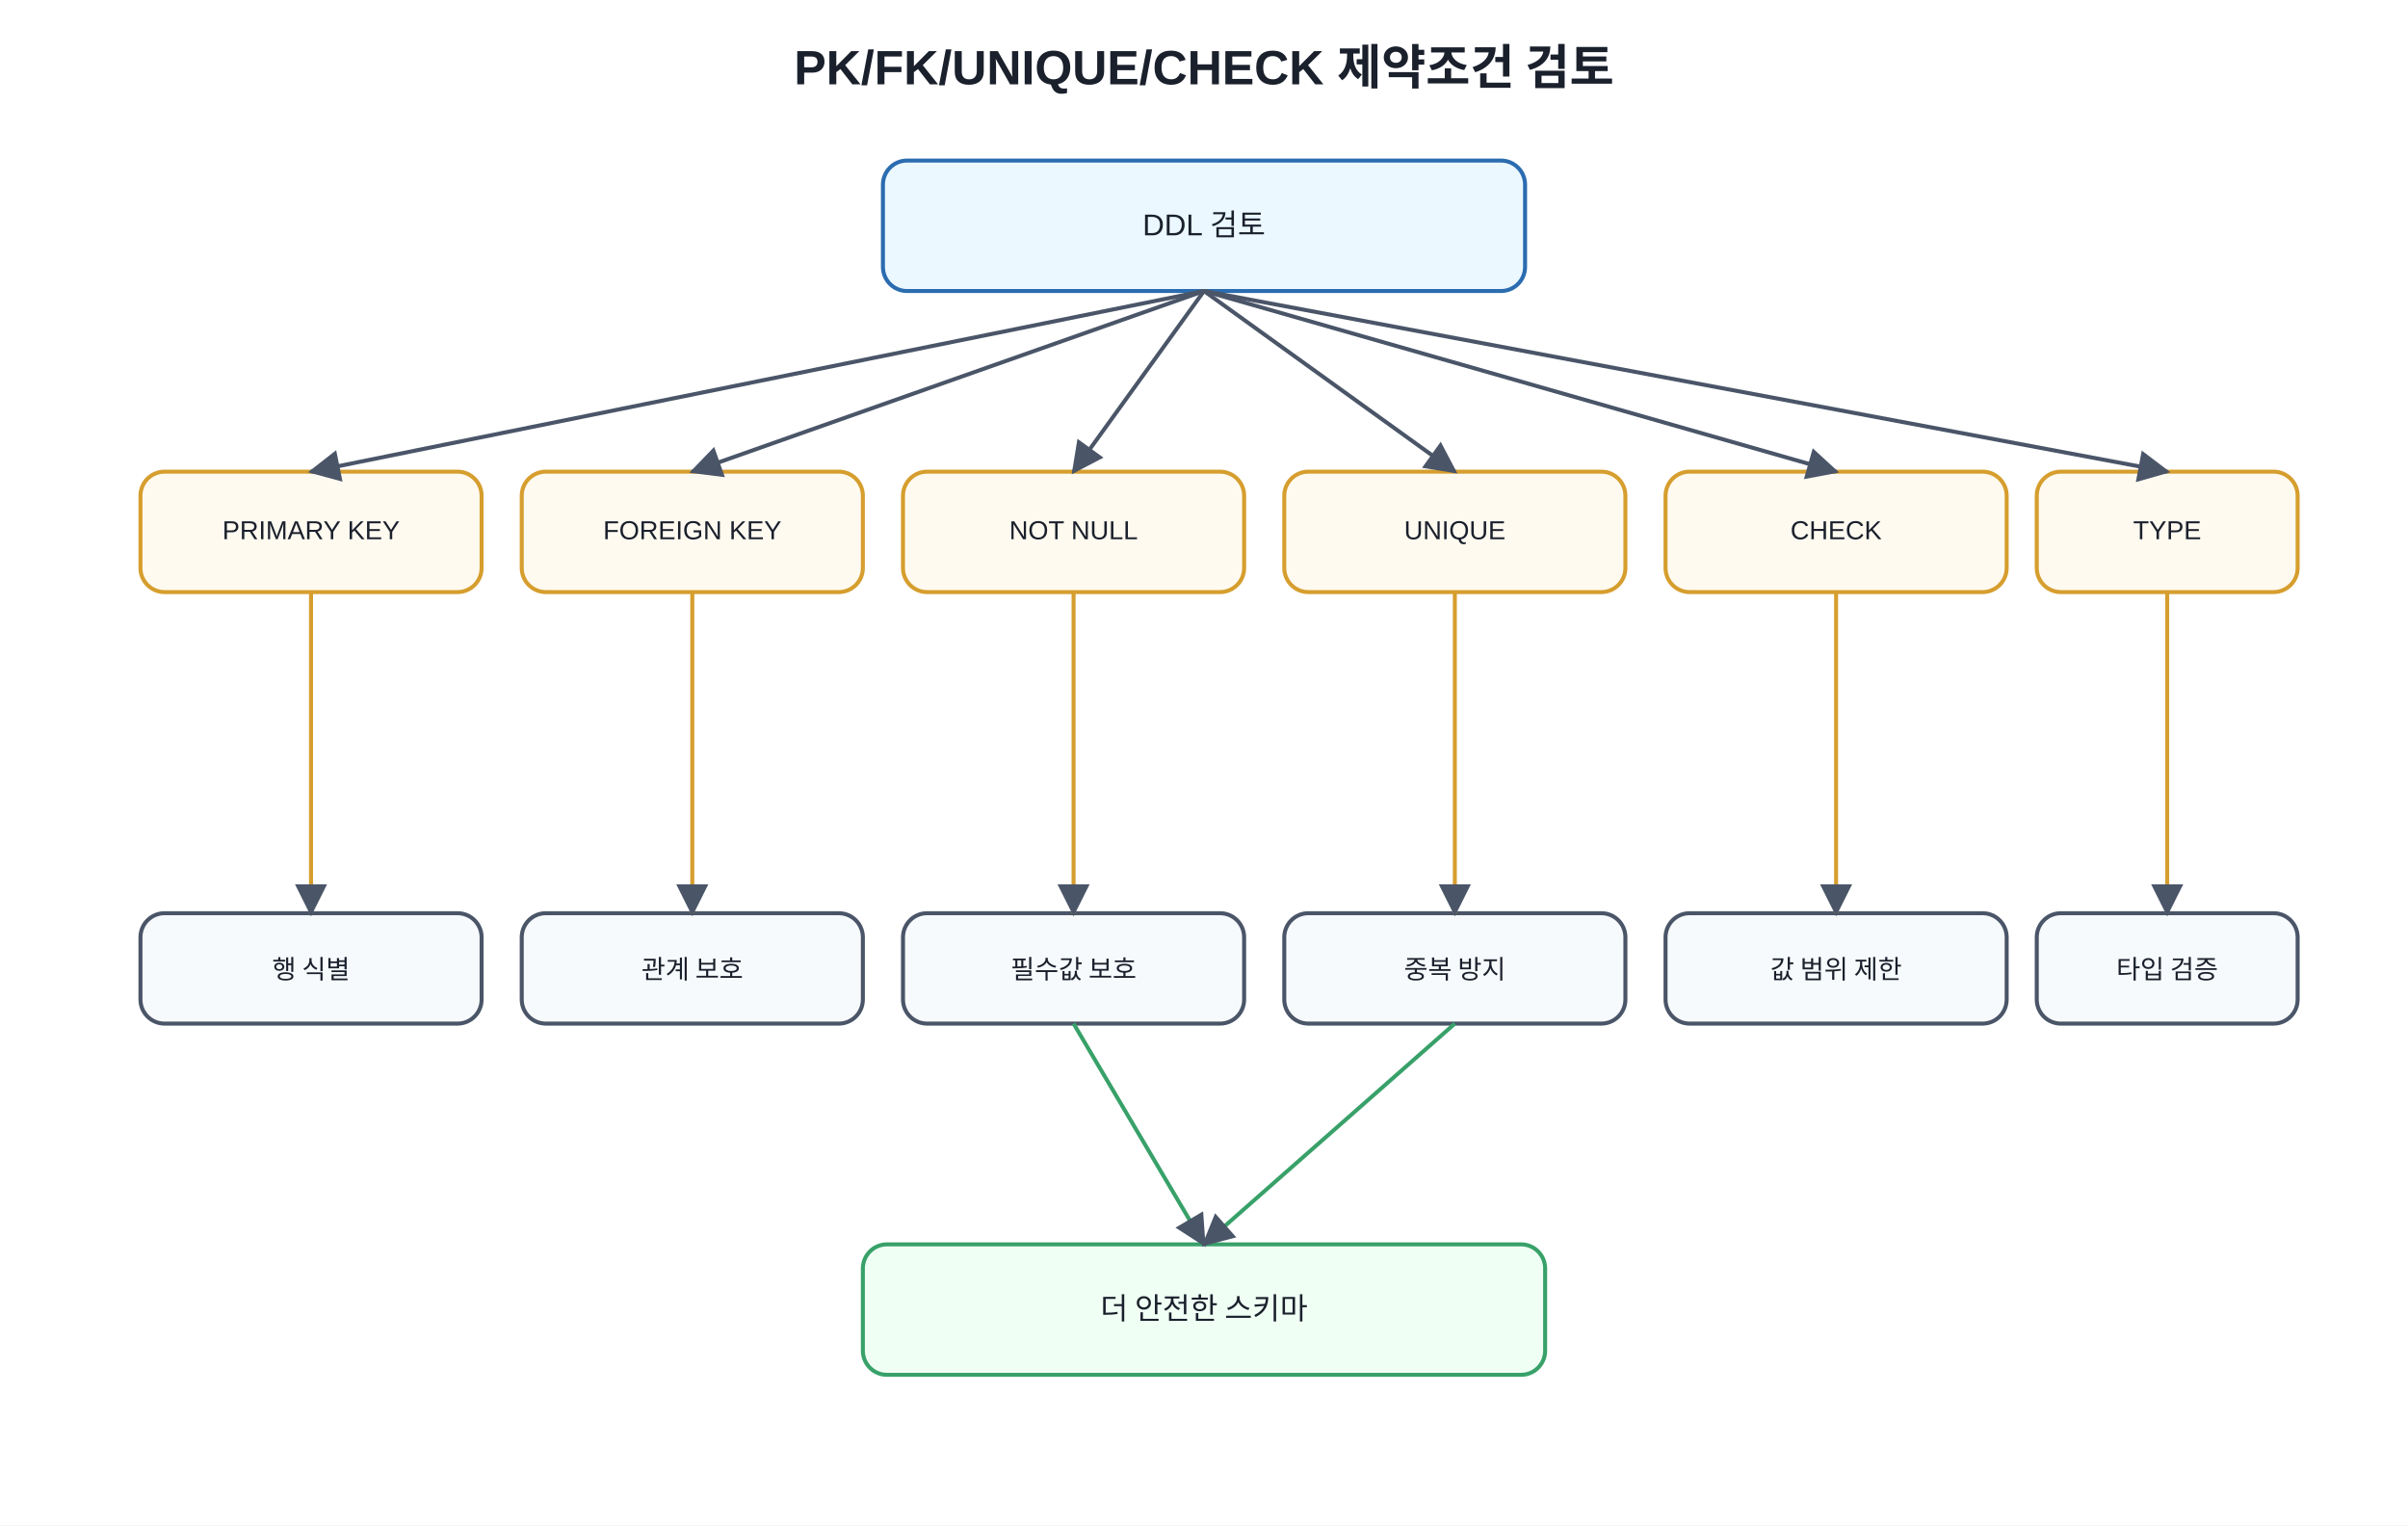
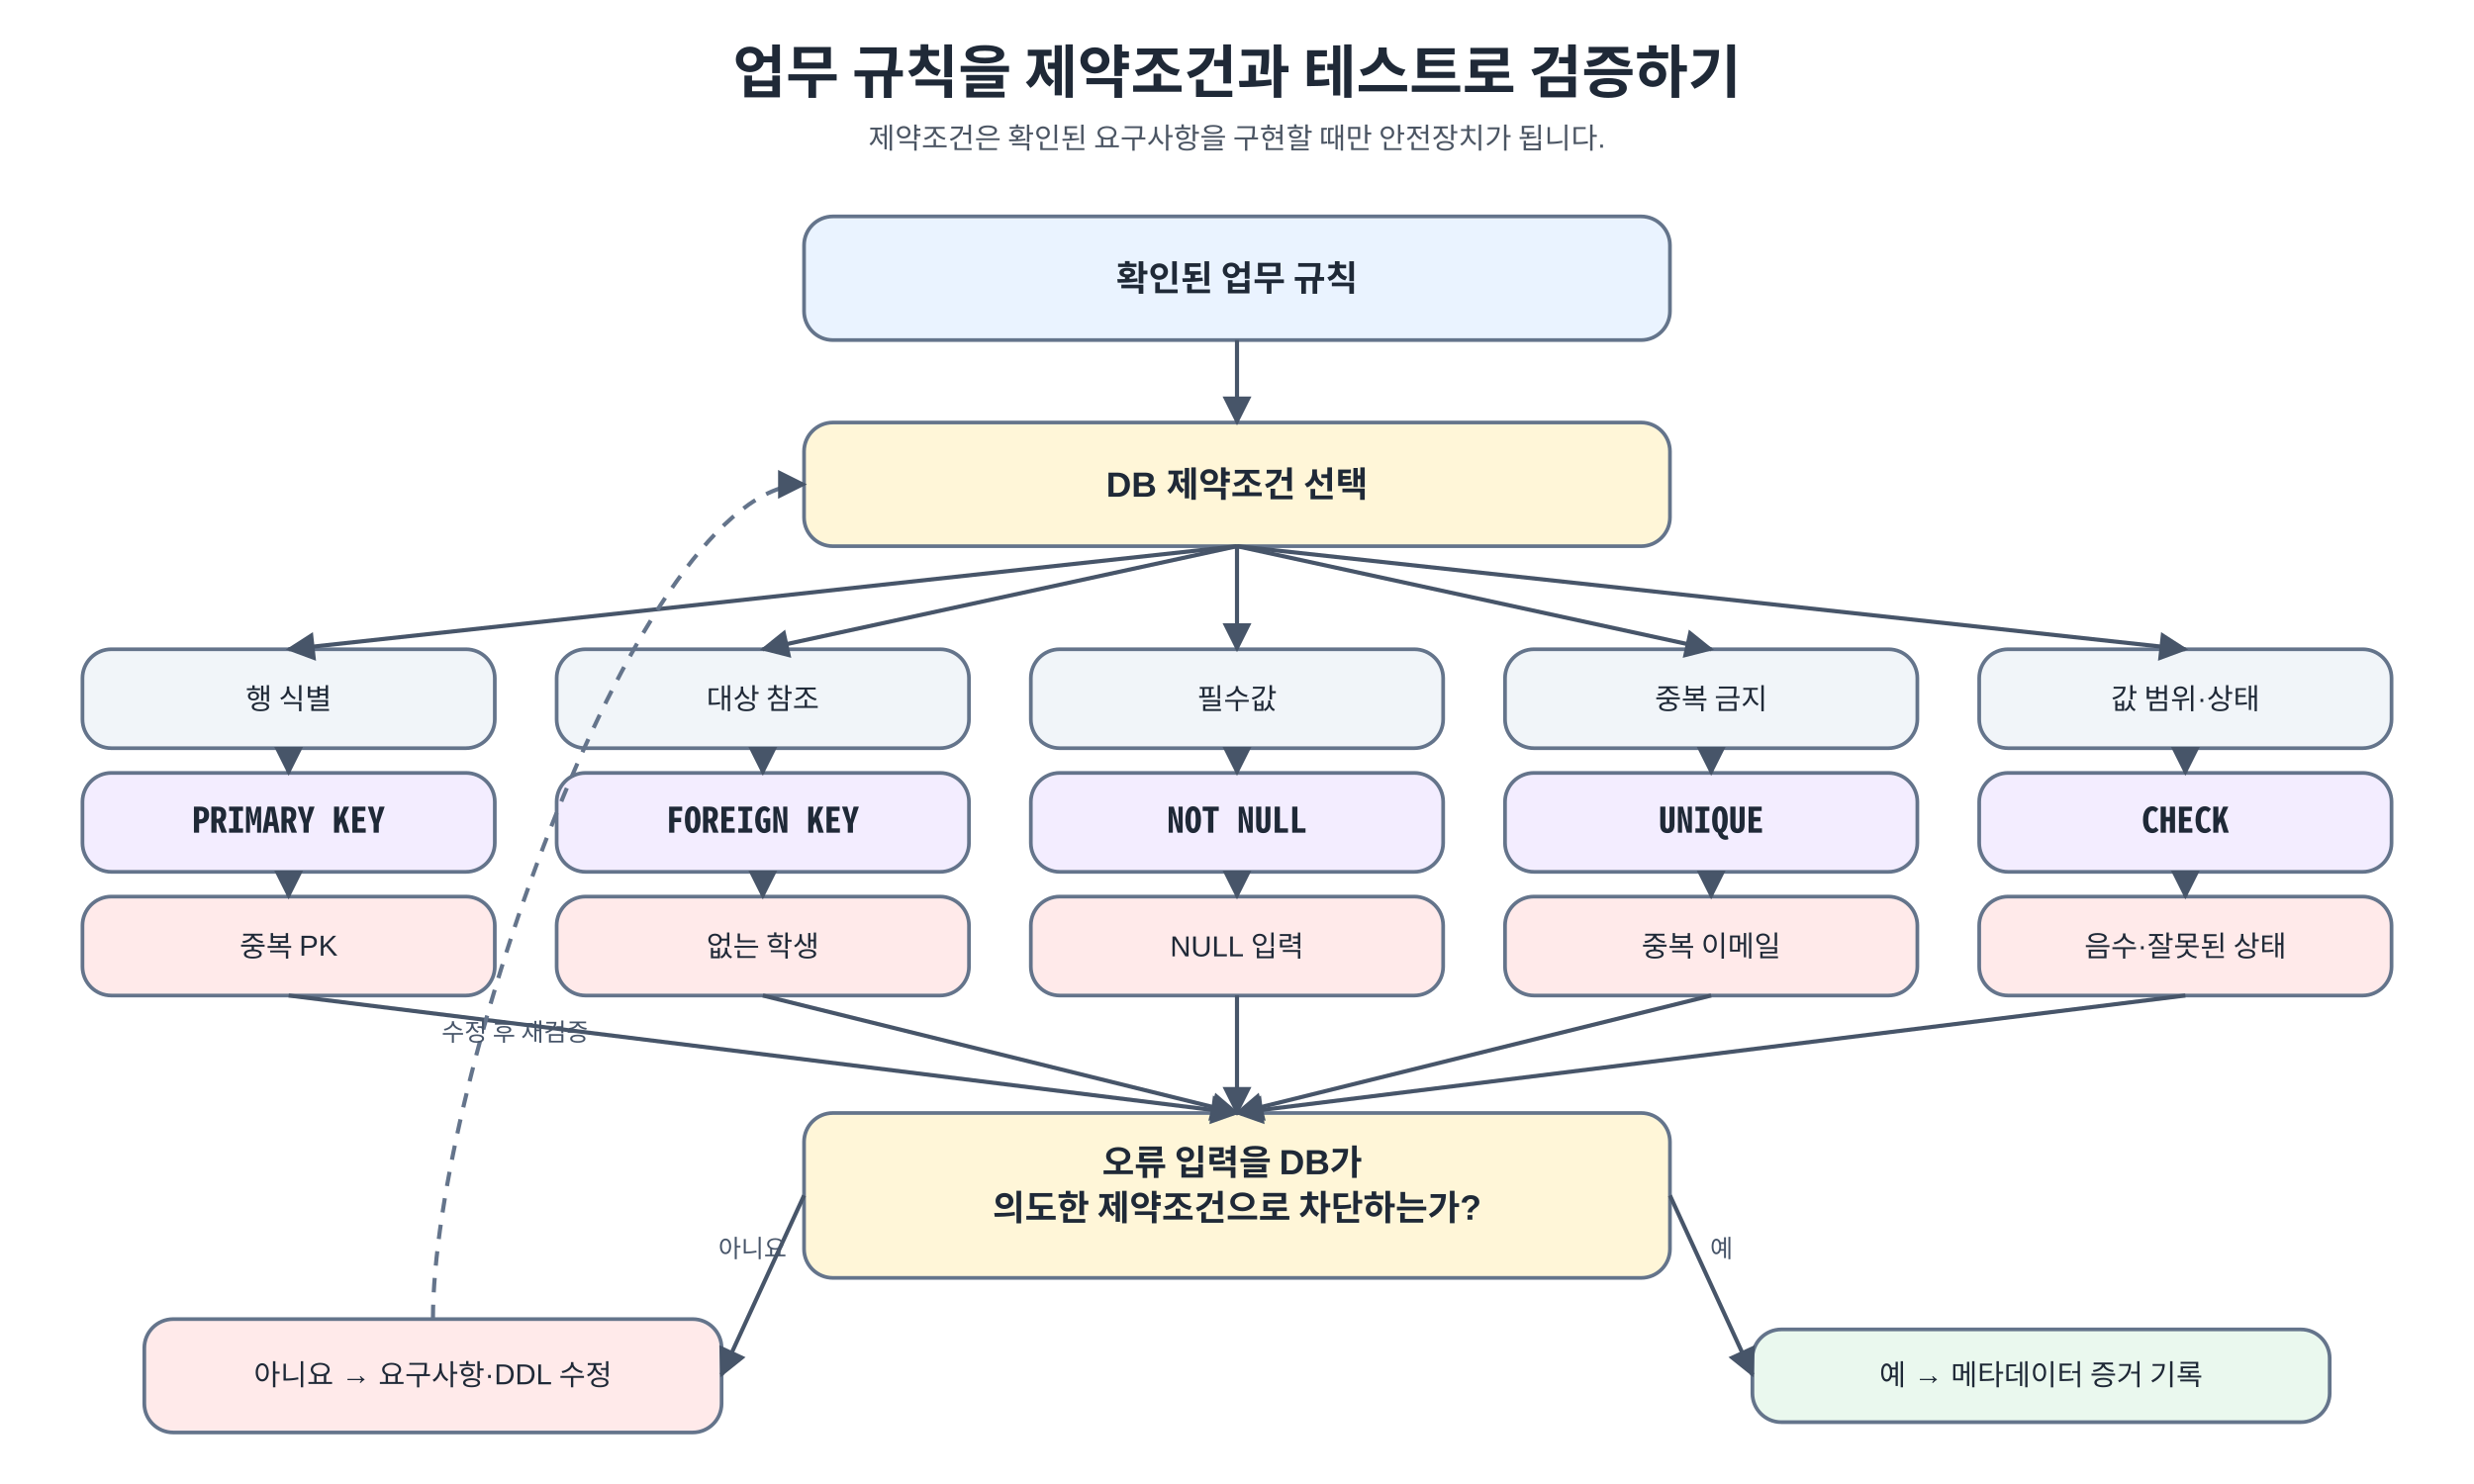
- <svg xmlns="http://www.w3.org/2000/svg" width="1200" height="760" viewBox="0 0 1200 760">
+ <svg xmlns="http://www.w3.org/2000/svg" width="100%" viewBox="0 0 1200 720" role="img" aria-labelledby="title desc" preserveAspectRatio="xMidYMid meet">
+   <style>
+     .ko { font-family: "NanumSquare", "Malgun Gothic", "Apple SD Gothic Neo", "Noto Sans KR", "UnDotum", Arial, sans-serif; fill: #1f2937; }
+     .mono { font-family: "Noto Sans Mono CJK KR", "NanumSquare", Consolas, D2Coding, "Courier New", monospace; fill: #1f2937; }
+     .title { font-size: 28px; font-weight: 700; }.subtitle { font-size: 14px; fill: #4b5563; }.head { font-size: 17px; font-weight: 700; }.body { font-size: 14px; }.small { font-size: 12px; fill: #475569; }
+     .box { stroke: #64748b; stroke-width: 1.8; rx: 14; ry: 14; }.req { fill: #eaf3ff; }.ai { fill: #f3edff; }.human { fill: #fff6d8; }.ok { fill: #eaf8ee; }.bad { fill: #ffeaea; }.meta { fill: #f1f5f9; }.line { stroke: #475569; stroke-width: 2; fill: none; }.loop { stroke: #64748b; stroke-width: 2; stroke-dasharray: 7 6; fill: none; }
+   </style>
  <defs>
-     <marker id="a" viewBox="0 0 10 10" refX="9" refY="5" markerWidth="8" markerHeight="8" orient="auto">
-       <path d="M0 0L10 5L0 10z" fill="#4a5568" />
+     <marker id="arrow" viewBox="0 0 10 10" refX="9" refY="5" markerWidth="7" markerHeight="7" orient="auto-start-reverse">
+       <path d="M 0 0 L 10 5 L 0 10 z" fill="#475569" />
    </marker>
-     <style>text{font-family:Malgun Gothic,Apple SD Gothic Neo,Noto Sans KR,Arial,sans-serif;fill:#1a202c}.t{font-size:24px;font-weight:700}.b{fill:#f7fafc;stroke:#4a5568;stroke-width:2;rx:12}.m{fill:#ebf8ff;stroke:#2b6cb0}.g{fill:#f0fff4;stroke:#38a169}.y{fill:#fffaf0;stroke:#d69e2e}.l{font-size:15px;text-anchor:middle;dominant-baseline:middle}.s{font-size:13px;text-anchor:middle;dominant-baseline:middle}</style>
  </defs>
-   <rect width="100%" height="100%" fill="white" />
-   <text x="600" y="42" text-anchor="middle" class="t">PK/FK/UNIQUE/CHECK 제약조건 검토</text>
-   <rect x="440" y="80" width="320" height="65" class="b m" />
-   <text x="600" y="113" class="l">DDL 검토</text>
-   <rect x="70" y="235" width="170" height="60" class="b y" />
-   <text x="155" y="265" class="s">PRIMARY KEY</text>
-   <rect x="260" y="235" width="170" height="60" class="b y" />
-   <text x="345" y="265" class="s">FOREIGN KEY</text>
-   <rect x="450" y="235" width="170" height="60" class="b y" />
-   <text x="535" y="265" class="s">NOT NULL</text>
-   <rect x="640" y="235" width="170" height="60" class="b y" />
-   <text x="725" y="265" class="s">UNIQUE</text>
-   <rect x="830" y="235" width="170" height="60" class="b y" />
-   <text x="915" y="265" class="s">CHECK</text>
-   <rect x="1015" y="235" width="130" height="60" class="b y" />
-   <text x="1080" y="265" class="s">TYPE</text>
-   <rect x="70" y="455" width="170" height="55" class="b" />
-   <text x="155" y="483" class="s">행 식별</text>
-   <rect x="260" y="455" width="170" height="55" class="b" />
-   <text x="345" y="483" class="s">관계 보호</text>
-   <rect x="450" y="455" width="170" height="55" class="b" />
-   <text x="535" y="483" class="s">필수값 보호</text>
-   <rect x="640" y="455" width="170" height="55" class="b" />
-   <text x="725" y="483" class="s">중복 방지</text>
-   <rect x="830" y="455" width="170" height="55" class="b" />
-   <text x="915" y="483" class="s">값 범위 제한</text>
-   <rect x="1015" y="455" width="130" height="55" class="b" />
-   <text x="1080" y="483" class="s">타입 검증</text>
-   <rect x="430" y="620" width="340" height="65" class="b g" />
-   <text x="600" y="652" class="l">더 안전한 스키마</text>
-   <line x1="600" y1="145" x2="155" y2="235" stroke="#4a5568" stroke-width="2" marker-end="url(#a)" />
-   <line x1="600" y1="145" x2="345" y2="235" stroke="#4a5568" stroke-width="2" marker-end="url(#a)" />
-   <line x1="600" y1="145" x2="535" y2="235" stroke="#4a5568" stroke-width="2" marker-end="url(#a)" />
-   <line x1="600" y1="145" x2="725" y2="235" stroke="#4a5568" stroke-width="2" marker-end="url(#a)" />
-   <line x1="600" y1="145" x2="915" y2="235" stroke="#4a5568" stroke-width="2" marker-end="url(#a)" />
-   <line x1="600" y1="145" x2="1080" y2="235" stroke="#4a5568" stroke-width="2" marker-end="url(#a)" />
-   <line x1="155" y1="295" x2="155" y2="455" stroke="#d69e2e" stroke-width="2" marker-end="url(#a)" />
-   <line x1="345" y1="295" x2="345" y2="455" stroke="#d69e2e" stroke-width="2" marker-end="url(#a)" />
-   <line x1="535" y1="295" x2="535" y2="455" stroke="#d69e2e" stroke-width="2" marker-end="url(#a)" />
-   <line x1="725" y1="295" x2="725" y2="455" stroke="#d69e2e" stroke-width="2" marker-end="url(#a)" />
-   <line x1="915" y1="295" x2="915" y2="455" stroke="#d69e2e" stroke-width="2" marker-end="url(#a)" />
-   <line x1="1080" y1="295" x2="1080" y2="455" stroke="#d69e2e" stroke-width="2" marker-end="url(#a)" />
-   <line x1="535" y1="510" x2="600" y2="620" stroke="#38a169" stroke-width="2" marker-end="url(#a)" />
-   <line x1="725" y1="510" x2="600" y2="620" stroke="#38a169" stroke-width="2" marker-end="url(#a)" />
+   <rect x="0" y="0" width="1200" height="720" fill="#ffffff" />
+   <text x="600" y="45" text-anchor="middle" class="ko title">
+     <tspan x="600">업무 규칙을 제약조건과 테스트로 검증하기</tspan>
+   </text>
+   <text x="600" y="72" text-anchor="middle" class="ko subtitle">
+     <tspan x="600">제약조건은 확인된 요구사항을 구현할 때만 안전장치가 됩니다.</tspan>
+   </text>
+   <rect x="390" y="105" width="420" height="60" class="box req" />
+   <text x="600" y="141" text-anchor="middle" class="ko head">
+     <tspan x="600">확인된 업무 규칙</tspan>
+   </text>
+   <rect x="390" y="205" width="420" height="60" class="box human" />
+   <text x="600" y="241" text-anchor="middle" class="ko head">
+     <tspan x="600">DB 제약조건 선택</tspan>
+   </text>
+   <line x1="600" y1="165" x2="600" y2="205" class="line" marker-end="url(#arrow)" />
+   <rect x="40" y="315" width="200" height="48" class="box meta" />
+   <text x="140" y="344" text-anchor="middle" class="ko body">
+     <tspan x="140">행 식별</tspan>
+   </text>
+   <rect x="270" y="315" width="200" height="48" class="box meta" />
+   <text x="370" y="344" text-anchor="middle" class="ko body">
+     <tspan x="370">대상 참조</tspan>
+   </text>
+   <rect x="500" y="315" width="200" height="48" class="box meta" />
+   <text x="600" y="344" text-anchor="middle" class="ko body">
+     <tspan x="600">필수값</tspan>
+   </text>
+   <rect x="730" y="315" width="200" height="48" class="box meta" />
+   <text x="830" y="344" text-anchor="middle" class="ko body">
+     <tspan x="830">중복 금지</tspan>
+   </text>
+   <rect x="960" y="315" width="200" height="48" class="box meta" />
+   <text x="1060" y="344" text-anchor="middle" class="ko body">
+     <tspan x="1060">값 범위·상태</tspan>
+   </text>
+   <line x1="600" y1="265" x2="140" y2="315" class="line" marker-end="url(#arrow)" />
+   <line x1="600" y1="265" x2="370" y2="315" class="line" marker-end="url(#arrow)" />
+   <line x1="600" y1="265" x2="600" y2="315" class="line" marker-end="url(#arrow)" />
+   <line x1="600" y1="265" x2="830" y2="315" class="line" marker-end="url(#arrow)" />
+   <line x1="600" y1="265" x2="1060" y2="315" class="line" marker-end="url(#arrow)" />
+   <rect x="40" y="375" width="200" height="48" class="box ai" />
+   <text x="140" y="404" text-anchor="middle" class="mono head">
+     <tspan x="140">PRIMARY KEY</tspan>
+   </text>
+   <rect x="270" y="375" width="200" height="48" class="box ai" />
+   <text x="370" y="404" text-anchor="middle" class="mono head">
+     <tspan x="370">FOREIGN KEY</tspan>
+   </text>
+   <rect x="500" y="375" width="200" height="48" class="box ai" />
+   <text x="600" y="404" text-anchor="middle" class="mono head">
+     <tspan x="600">NOT NULL</tspan>
+   </text>
+   <rect x="730" y="375" width="200" height="48" class="box ai" />
+   <text x="830" y="404" text-anchor="middle" class="mono head">
+     <tspan x="830">UNIQUE</tspan>
+   </text>
+   <rect x="960" y="375" width="200" height="48" class="box ai" />
+   <text x="1060" y="404" text-anchor="middle" class="mono head">
+     <tspan x="1060">CHECK</tspan>
+   </text>
+   <rect x="40" y="435" width="200" height="48" class="box bad" />
+   <text x="140" y="464" text-anchor="middle" class="ko body">
+     <tspan x="140">중복 PK</tspan>
+   </text>
+   <rect x="270" y="435" width="200" height="48" class="box bad" />
+   <text x="370" y="464" text-anchor="middle" class="ko body">
+     <tspan x="370">없는 학생</tspan>
+   </text>
+   <rect x="500" y="435" width="200" height="48" class="box bad" />
+   <text x="600" y="464" text-anchor="middle" class="ko body">
+     <tspan x="600">NULL 입력</tspan>
+   </text>
+   <rect x="730" y="435" width="200" height="48" class="box bad" />
+   <text x="830" y="464" text-anchor="middle" class="ko body">
+     <tspan x="830">중복 이메일</tspan>
+   </text>
+   <rect x="960" y="435" width="200" height="48" class="box bad" />
+   <text x="1060" y="464" text-anchor="middle" class="ko body">
+     <tspan x="1060">음수·잘못된 상태</tspan>
+   </text>
+   <line x1="140" y1="363" x2="140" y2="375" class="line" marker-end="url(#arrow)" />
+   <line x1="370" y1="363" x2="370" y2="375" class="line" marker-end="url(#arrow)" />
+   <line x1="600" y1="363" x2="600" y2="375" class="line" marker-end="url(#arrow)" />
+   <line x1="830" y1="363" x2="830" y2="375" class="line" marker-end="url(#arrow)" />
+   <line x1="1060" y1="363" x2="1060" y2="375" class="line" marker-end="url(#arrow)" />
+   <line x1="140" y1="423" x2="140" y2="435" class="line" marker-end="url(#arrow)" />
+   <line x1="370" y1="423" x2="370" y2="435" class="line" marker-end="url(#arrow)" />
+   <line x1="600" y1="423" x2="600" y2="435" class="line" marker-end="url(#arrow)" />
+   <line x1="830" y1="423" x2="830" y2="435" class="line" marker-end="url(#arrow)" />
+   <line x1="1060" y1="423" x2="1060" y2="435" class="line" marker-end="url(#arrow)" />
+   <rect x="390" y="540" width="420" height="80" class="box human" />
+   <text x="600" y="570" text-anchor="middle" class="ko head">
+     <tspan x="600">오류 입력을 DB가</tspan>
+     <tspan x="600" dy="22">의도한 제약조건으로 차단하는가?</tspan>
+   </text>
+   <line x1="140" y1="483" x2="600" y2="540" class="line" marker-end="url(#arrow)" />
+   <line x1="370" y1="483" x2="600" y2="540" class="line" marker-end="url(#arrow)" />
+   <line x1="600" y1="483" x2="600" y2="540" class="line" marker-end="url(#arrow)" />
+   <line x1="830" y1="483" x2="600" y2="540" class="line" marker-end="url(#arrow)" />
+   <line x1="1060" y1="483" x2="600" y2="540" class="line" marker-end="url(#arrow)" />
+   <rect x="850" y="645" width="280" height="45" class="box ok" />
+   <text x="990" y="672" text-anchor="middle" class="ko body">
+     <tspan x="990">예 → 메타데이터 증거 기록</tspan>
+   </text>
+   <line x1="810" y1="580" x2="850" y2="667" class="line" marker-end="url(#arrow)" />
+   <text x="835" y="610" text-anchor="middle" class="ko small">
+     <tspan x="835">예</tspan>
+   </text>
+   <rect x="70" y="640" width="280" height="55" class="box bad" />
+   <text x="210" y="672" text-anchor="middle" class="ko body">
+     <tspan x="210">아니요 → 요구사항·DDL 수정</tspan>
+   </text>
+   <line x1="390" y1="580" x2="350" y2="667" class="line" marker-end="url(#arrow)" />
+   <text x="365" y="610" text-anchor="middle" class="ko small">
+     <tspan x="365">아니요</tspan>
+   </text>
+   <path d="M 210 640 C 210 525, 310 235, 390 235" class="loop" marker-end="url(#arrow)" />
+   <text x="250" y="505" text-anchor="middle" class="ko small">
+     <tspan x="250">수정 후 재검증</tspan>
+   </text>
</svg>
